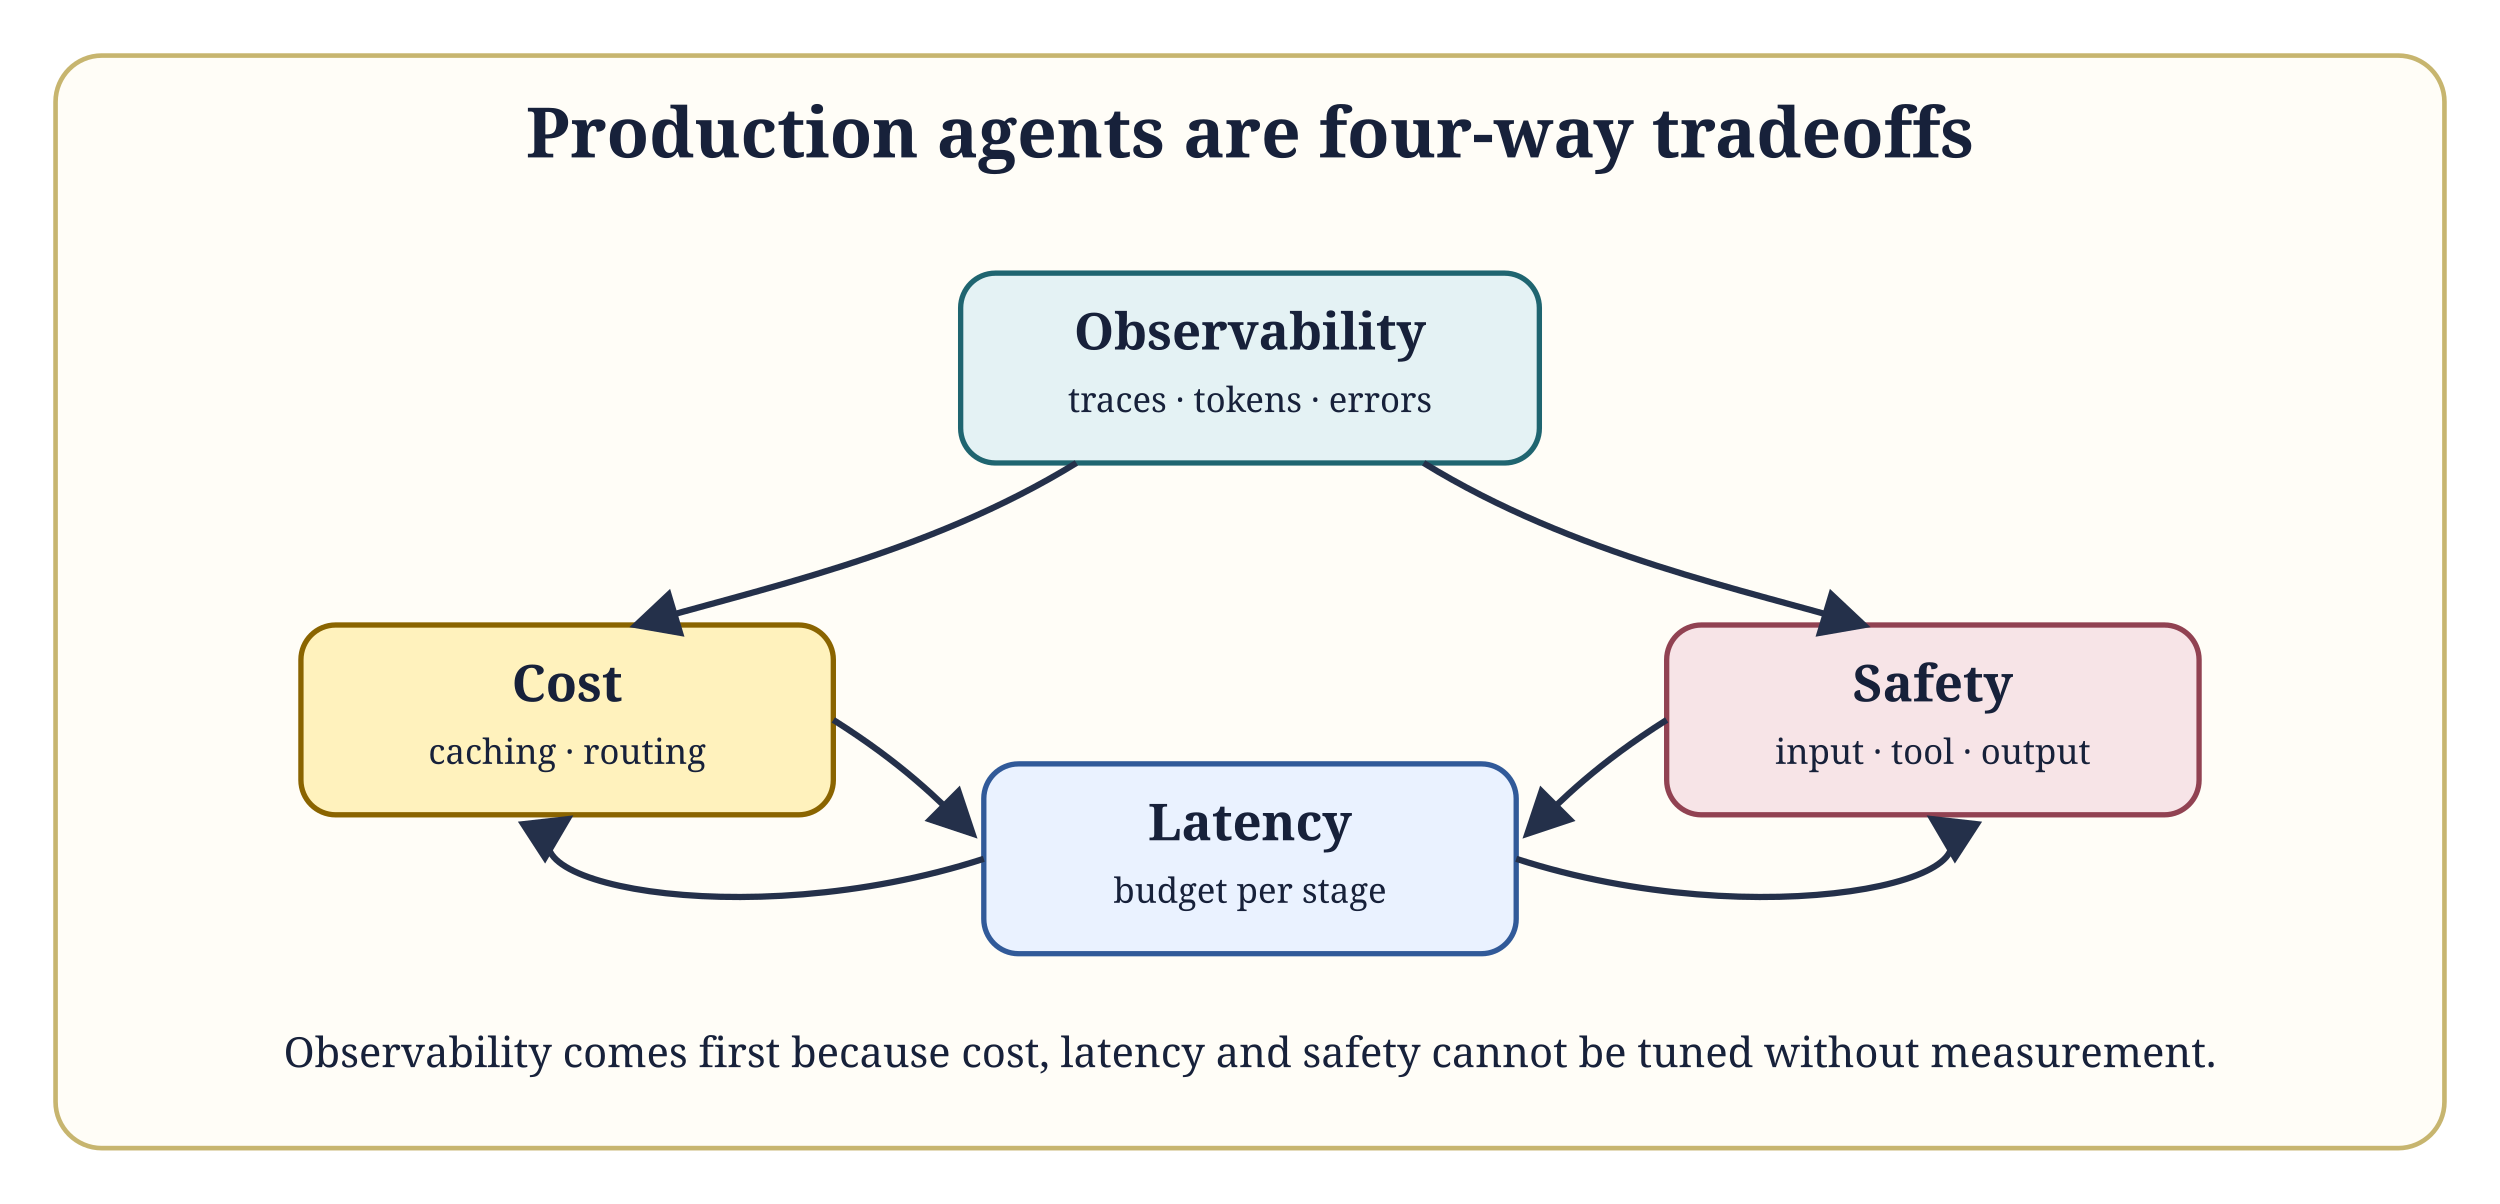
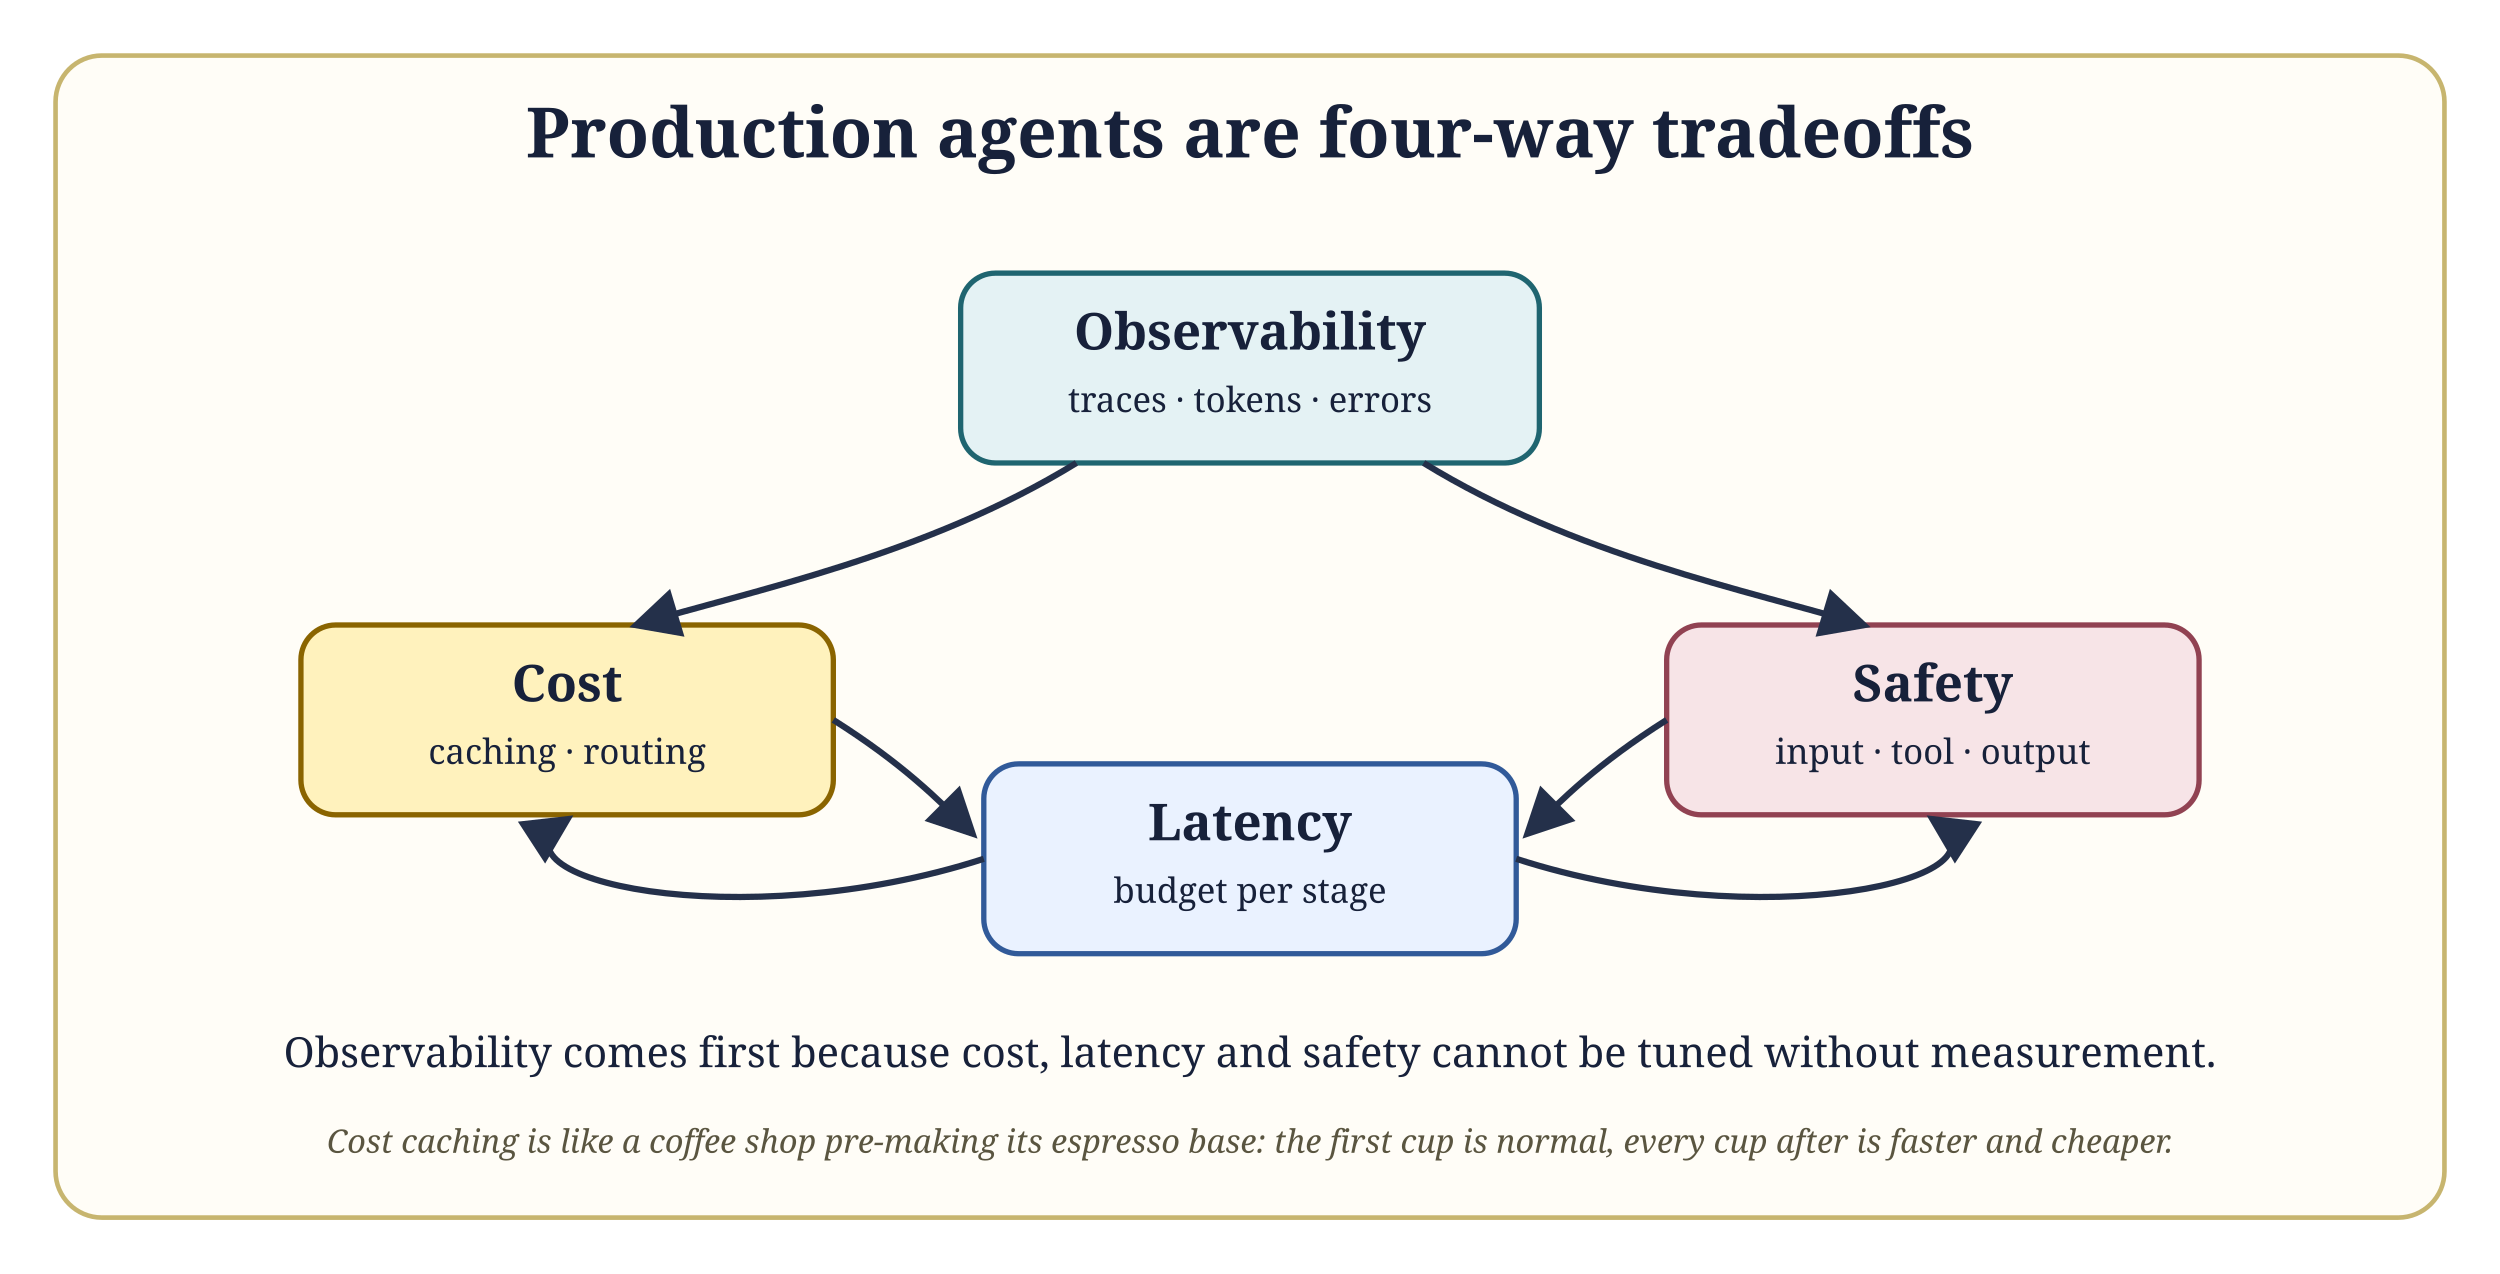
- <svg xmlns="http://www.w3.org/2000/svg" viewBox="0 0 1080 520" role="img" aria-labelledby="title desc">
+ <svg xmlns="http://www.w3.org/2000/svg" viewBox="0 0 1080 550" role="img" aria-labelledby="title desc">
  <defs>
    <marker id="a" viewBox="0 0 10 10" refX="8.5" refY="5" markerWidth="8" markerHeight="8" orient="auto">
      <path d="M0 0L10 5L0 10z" fill="#24304a" />
    </marker>
  </defs>
-   <rect x="24" y="24" width="1032" height="472" rx="20" fill="#fffdf7" stroke="#c7b56f" stroke-width="2" />
+   <rect x="24" y="24" width="1032" height="502" rx="20" fill="#fffdf7" stroke="#c7b56f" stroke-width="2" />
  <text x="540" y="68" text-anchor="middle" font-family="Georgia,serif" font-size="30" font-weight="700" fill="#17213a">Production agents are four-way tradeoffs</text>
  <g font-family="Georgia,serif" fill="#17213a">
    <rect x="415" y="118" width="250" height="82" rx="15" fill="#e4f2f4" stroke="#1f6570" stroke-width="2.3" />
    <text x="540" y="151" text-anchor="middle" font-size="22" font-weight="700">Observability</text>
    <text x="540" y="178" text-anchor="middle" font-size="15">traces · tokens · errors</text>
    <rect x="130" y="270" width="230" height="82" rx="15" fill="#fff2bd" stroke="#8a6400" stroke-width="2.3" />
    <text x="245" y="303" text-anchor="middle" font-size="22" font-weight="700">Cost</text>
    <text x="245" y="330" text-anchor="middle" font-size="15">caching · routing</text>
    <rect x="425" y="330" width="230" height="82" rx="15" fill="#eaf2ff" stroke="#315a99" stroke-width="2.3" />
    <text x="540" y="363" text-anchor="middle" font-size="22" font-weight="700">Latency</text>
    <text x="540" y="390" text-anchor="middle" font-size="15">budget per stage</text>
    <rect x="720" y="270" width="230" height="82" rx="15" fill="#f7e4e7" stroke="#914252" stroke-width="2.3" />
    <text x="835" y="303" text-anchor="middle" font-size="22" font-weight="700">Safety</text>
    <text x="835" y="330" text-anchor="middle" font-size="15">input · tool · output</text>
    <text x="540" y="461" text-anchor="middle" font-size="18">Observability comes first because cost, latency and safety cannot be tuned without measurement.</text>
+     <text x="540" y="498" text-anchor="middle" font-size="14" font-style="italic" fill="#5a5540">Cost caching is like a coffee shop pre-making its espresso base: the first cup is normal, every cup after is faster and cheaper.</text>
  </g>
  <g stroke="#24304a" stroke-width="2.7" fill="none" marker-end="url(#a)">
    <path d="M465 200 C400 240 325 255 275 270" />
    <path d="M615 200 C680 240 755 255 805 270" />
    <path d="M360 311 C390 330 405 345 420 360" />
    <path d="M720 311 C690 330 675 345 660 360" />
    <path d="M655 371 C760 405 875 380 835 354" />
    <path d="M425 371 C320 405 205 380 245 354" />
  </g>
</svg>
